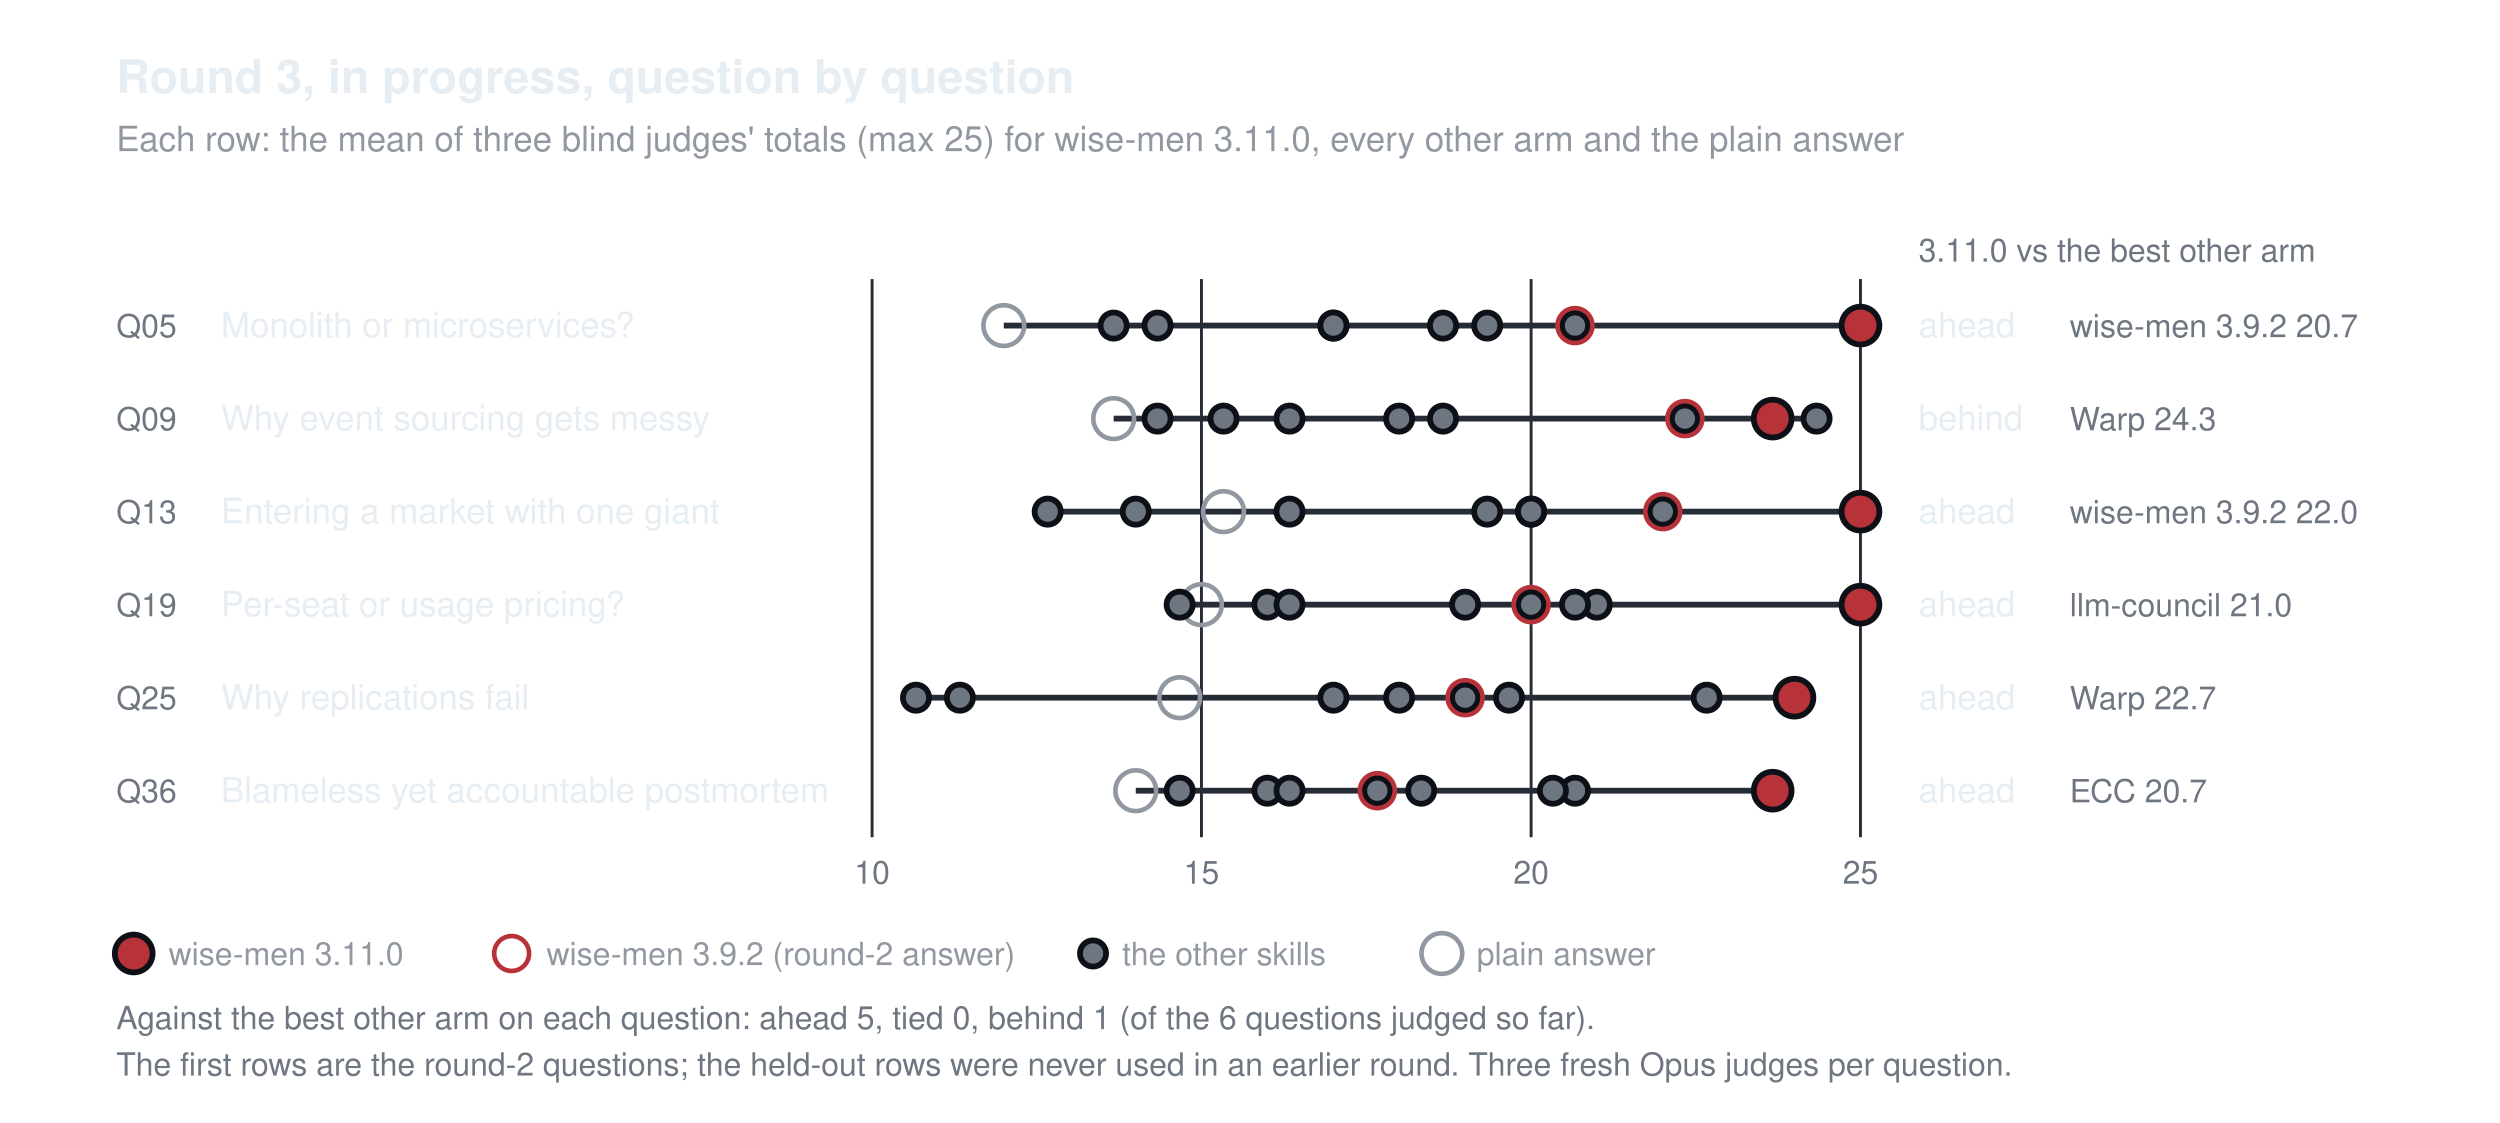
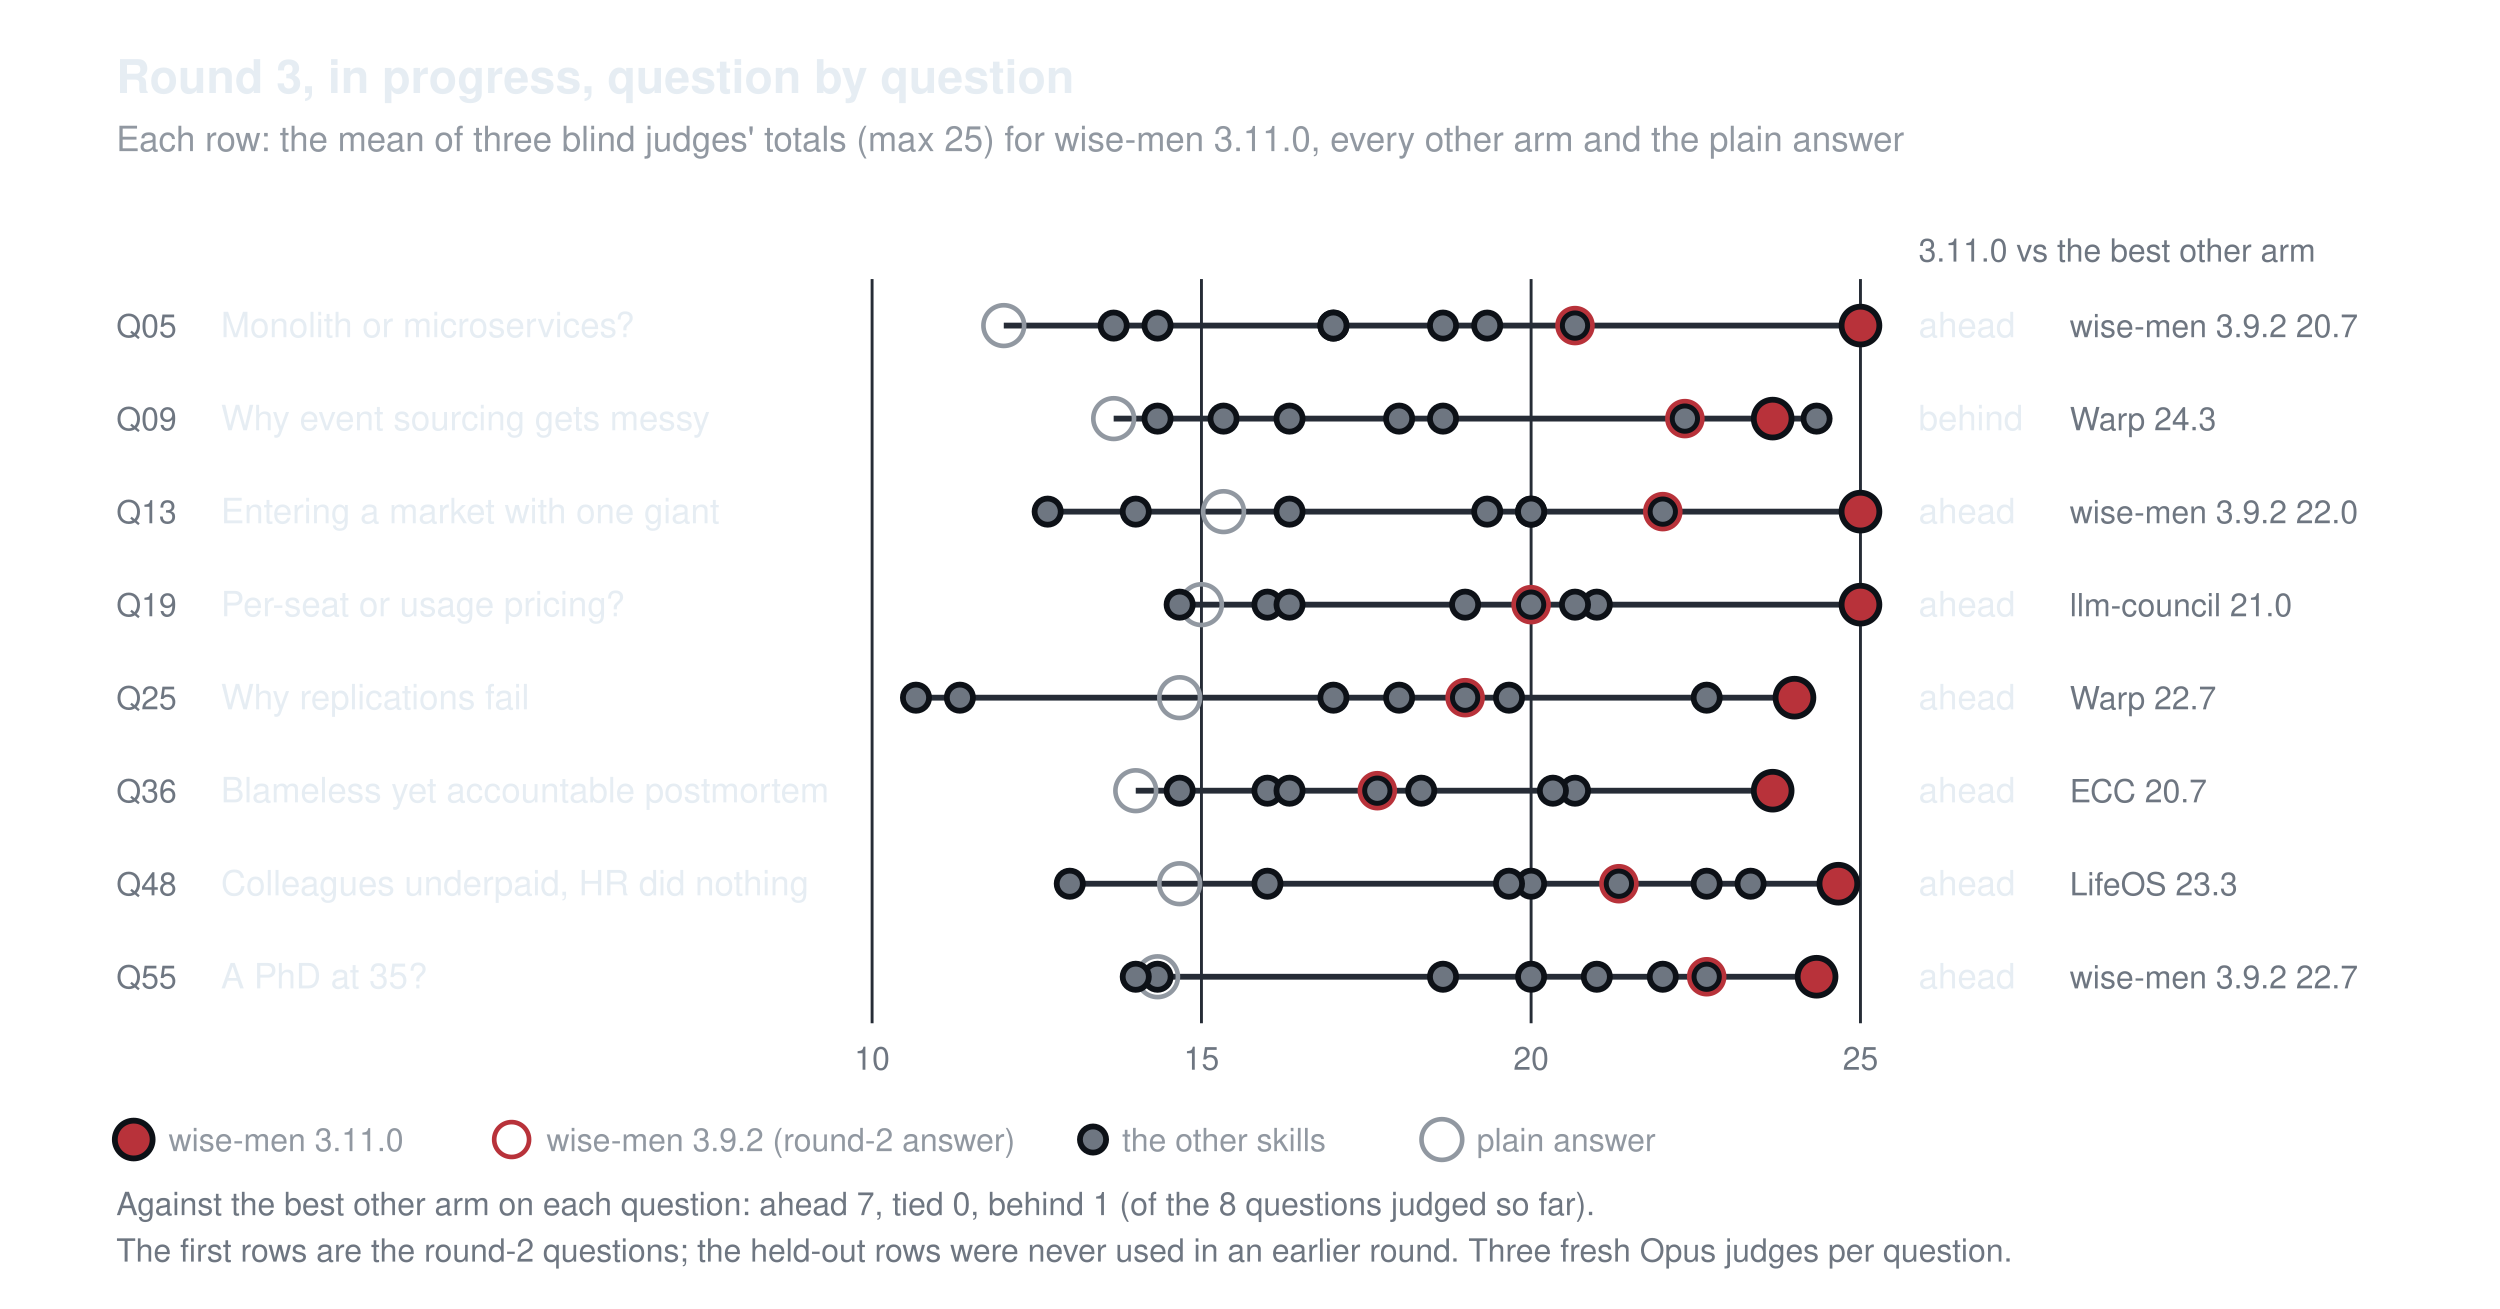
- <svg xmlns="http://www.w3.org/2000/svg" viewBox="0 0 860 386" width="860" font-family="-apple-system, BlinkMacSystemFont, 'Segoe UI', Helvetica, Arial, sans-serif">
+ <svg xmlns="http://www.w3.org/2000/svg" viewBox="0 0 860 450" width="860" font-family="-apple-system, BlinkMacSystemFont, 'Segoe UI', Helvetica, Arial, sans-serif">
  <text x="40" y="32" font-size="16" font-weight="600" fill="#e6edf3" text-anchor="start">Round 3, in progress, question by question</text>
  <text x="40" y="52" font-size="12" font-weight="400" fill="#9198a1" text-anchor="start">Each row: the mean of three blind judges' totals (max 25) for wise-men 3.11.0, every other arm and the plain answer</text>
  <text x="660" y="90" font-size="11" font-weight="400" fill="#6e7681" text-anchor="start">3.11.0 vs the best other arm</text>
-   <line x1="300" y1="96" x2="300" y2="288" stroke="#262c36" stroke-width="1" />
-   <text x="300" y="304" font-size="11" font-weight="400" fill="#6e7681" text-anchor="middle">10</text>
-   <line x1="413.3" y1="96" x2="413.3" y2="288" stroke="#262c36" stroke-width="1" />
-   <text x="413.3" y="304" font-size="11" font-weight="400" fill="#6e7681" text-anchor="middle">15</text>
-   <line x1="526.7" y1="96" x2="526.7" y2="288" stroke="#262c36" stroke-width="1" />
-   <text x="526.7" y="304" font-size="11" font-weight="400" fill="#6e7681" text-anchor="middle">20</text>
-   <line x1="640" y1="96" x2="640" y2="288" stroke="#262c36" stroke-width="1" />
-   <text x="640" y="304" font-size="11" font-weight="400" fill="#6e7681" text-anchor="middle">25</text>
+   <line x1="300" y1="96" x2="300" y2="352" stroke="#262c36" stroke-width="1" />
+   <text x="300" y="368" font-size="11" font-weight="400" fill="#6e7681" text-anchor="middle">10</text>
+   <line x1="413.3" y1="96" x2="413.3" y2="352" stroke="#262c36" stroke-width="1" />
+   <text x="413.3" y="368" font-size="11" font-weight="400" fill="#6e7681" text-anchor="middle">15</text>
+   <line x1="526.7" y1="96" x2="526.7" y2="352" stroke="#262c36" stroke-width="1" />
+   <text x="526.7" y="368" font-size="11" font-weight="400" fill="#6e7681" text-anchor="middle">20</text>
+   <line x1="640" y1="96" x2="640" y2="352" stroke="#262c36" stroke-width="1" />
+   <text x="640" y="368" font-size="11" font-weight="400" fill="#6e7681" text-anchor="middle">25</text>
  <text x="40" y="116" font-size="11" font-weight="400" fill="#6e7681" text-anchor="start">Q05</text>
  <text x="76" y="116" font-size="12" font-weight="400" fill="#e6edf3" text-anchor="start">Monolith or microservices?</text>
  <line x1="345.3" y1="112" x2="640" y2="112" stroke="#262c36" stroke-width="2" />
  <circle cx="345.3" cy="112" r="7" fill="none" stroke="#9198a1" stroke-width="1.6" />
  <circle cx="398.2" cy="112" r="4.5" fill="#6e7681" stroke="#0d1117" stroke-width="2" />
  <circle cx="383.1" cy="112" r="4.5" fill="#6e7681" stroke="#0d1117" stroke-width="2" />
  <circle cx="458.7" cy="112" r="4.5" fill="#6e7681" stroke="#0d1117" stroke-width="2" />
  <circle cx="458.7" cy="112" r="4.5" fill="#6e7681" stroke="#0d1117" stroke-width="2" />
  <circle cx="496.4" cy="112" r="4.5" fill="#6e7681" stroke="#0d1117" stroke-width="2" />
  <circle cx="511.6" cy="112" r="4.5" fill="#6e7681" stroke="#0d1117" stroke-width="2" />
  <circle cx="541.8" cy="112" r="4.5" fill="#6e7681" stroke="#0d1117" stroke-width="2" />
  <circle cx="541.8" cy="112" r="6" fill="none" stroke="#b8323a" stroke-width="1.6" />
  <circle cx="640" cy="112" r="6.5" fill="#b8323a" stroke="#0d1117" stroke-width="2" />
  <text x="660" y="116" font-size="12" font-weight="400" fill="#e6edf3" text-anchor="start">ahead</text>
  <text x="712" y="116" font-size="11" font-weight="400" fill="#6e7681" text-anchor="start">wise-men 3.9.2 20.7</text>
  <text x="40" y="148" font-size="11" font-weight="400" fill="#6e7681" text-anchor="start">Q09</text>
  <text x="76" y="148" font-size="12" font-weight="400" fill="#e6edf3" text-anchor="start">Why event sourcing gets messy</text>
  <line x1="383.1" y1="144" x2="624.9" y2="144" stroke="#262c36" stroke-width="2" />
  <circle cx="383.1" cy="144" r="7" fill="none" stroke="#9198a1" stroke-width="1.6" />
  <circle cx="420.9" cy="144" r="4.5" fill="#6e7681" stroke="#0d1117" stroke-width="2" />
  <circle cx="398.2" cy="144" r="4.5" fill="#6e7681" stroke="#0d1117" stroke-width="2" />
  <circle cx="481.3" cy="144" r="4.5" fill="#6e7681" stroke="#0d1117" stroke-width="2" />
  <circle cx="443.6" cy="144" r="4.5" fill="#6e7681" stroke="#0d1117" stroke-width="2" />
  <circle cx="496.4" cy="144" r="4.5" fill="#6e7681" stroke="#0d1117" stroke-width="2" />
  <circle cx="624.9" cy="144" r="4.5" fill="#6e7681" stroke="#0d1117" stroke-width="2" />
  <circle cx="579.6" cy="144" r="4.5" fill="#6e7681" stroke="#0d1117" stroke-width="2" />
  <circle cx="579.6" cy="144" r="6" fill="none" stroke="#b8323a" stroke-width="1.6" />
  <circle cx="609.8" cy="144" r="6.5" fill="#b8323a" stroke="#0d1117" stroke-width="2" />
  <text x="660" y="148" font-size="12" font-weight="400" fill="#e6edf3" text-anchor="start">behind</text>
  <text x="712" y="148" font-size="11" font-weight="400" fill="#6e7681" text-anchor="start">Warp 24.3</text>
  <text x="40" y="180" font-size="11" font-weight="400" fill="#6e7681" text-anchor="start">Q13</text>
  <text x="76" y="180" font-size="12" font-weight="400" fill="#e6edf3" text-anchor="start">Entering a market with one giant</text>
  <line x1="360.4" y1="176" x2="640" y2="176" stroke="#262c36" stroke-width="2" />
  <circle cx="420.9" cy="176" r="7" fill="none" stroke="#9198a1" stroke-width="1.6" />
  <circle cx="443.6" cy="176" r="4.5" fill="#6e7681" stroke="#0d1117" stroke-width="2" />
  <circle cx="360.4" cy="176" r="4.5" fill="#6e7681" stroke="#0d1117" stroke-width="2" />
  <circle cx="526.7" cy="176" r="4.5" fill="#6e7681" stroke="#0d1117" stroke-width="2" />
  <circle cx="511.6" cy="176" r="4.5" fill="#6e7681" stroke="#0d1117" stroke-width="2" />
  <circle cx="390.7" cy="176" r="4.5" fill="#6e7681" stroke="#0d1117" stroke-width="2" />
  <circle cx="526.7" cy="176" r="4.5" fill="#6e7681" stroke="#0d1117" stroke-width="2" />
  <circle cx="572" cy="176" r="4.5" fill="#6e7681" stroke="#0d1117" stroke-width="2" />
  <circle cx="572" cy="176" r="6" fill="none" stroke="#b8323a" stroke-width="1.6" />
  <circle cx="640" cy="176" r="6.5" fill="#b8323a" stroke="#0d1117" stroke-width="2" />
  <text x="660" y="180" font-size="12" font-weight="400" fill="#e6edf3" text-anchor="start">ahead</text>
  <text x="712" y="180" font-size="11" font-weight="400" fill="#6e7681" text-anchor="start">wise-men 3.9.2 22.0</text>
  <text x="40" y="212" font-size="11" font-weight="400" fill="#6e7681" text-anchor="start">Q19</text>
  <text x="76" y="212" font-size="12" font-weight="400" fill="#e6edf3" text-anchor="start">Per-seat or usage pricing?</text>
  <line x1="405.8" y1="208" x2="640" y2="208" stroke="#262c36" stroke-width="2" />
  <circle cx="413.3" cy="208" r="7" fill="none" stroke="#9198a1" stroke-width="1.6" />
  <circle cx="436" cy="208" r="4.5" fill="#6e7681" stroke="#0d1117" stroke-width="2" />
  <circle cx="443.6" cy="208" r="4.5" fill="#6e7681" stroke="#0d1117" stroke-width="2" />
  <circle cx="405.8" cy="208" r="4.5" fill="#6e7681" stroke="#0d1117" stroke-width="2" />
  <circle cx="549.3" cy="208" r="4.5" fill="#6e7681" stroke="#0d1117" stroke-width="2" />
  <circle cx="504" cy="208" r="4.5" fill="#6e7681" stroke="#0d1117" stroke-width="2" />
  <circle cx="541.8" cy="208" r="4.5" fill="#6e7681" stroke="#0d1117" stroke-width="2" />
  <circle cx="526.7" cy="208" r="4.5" fill="#6e7681" stroke="#0d1117" stroke-width="2" />
  <circle cx="526.7" cy="208" r="6" fill="none" stroke="#b8323a" stroke-width="1.6" />
  <circle cx="640" cy="208" r="6.5" fill="#b8323a" stroke="#0d1117" stroke-width="2" />
  <text x="660" y="212" font-size="12" font-weight="400" fill="#e6edf3" text-anchor="start">ahead</text>
  <text x="712" y="212" font-size="11" font-weight="400" fill="#6e7681" text-anchor="start">llm-council 21.0</text>
  <text x="40" y="244" font-size="11" font-weight="400" fill="#6e7681" text-anchor="start">Q25</text>
  <text x="76" y="244" font-size="12" font-weight="400" fill="#e6edf3" text-anchor="start">Why replications fail</text>
  <line x1="315.1" y1="240" x2="617.3" y2="240" stroke="#262c36" stroke-width="2" />
  <circle cx="405.8" cy="240" r="7" fill="none" stroke="#9198a1" stroke-width="1.6" />
  <circle cx="330.2" cy="240" r="4.5" fill="#6e7681" stroke="#0d1117" stroke-width="2" />
  <circle cx="315.1" cy="240" r="4.5" fill="#6e7681" stroke="#0d1117" stroke-width="2" />
  <circle cx="519.1" cy="240" r="4.5" fill="#6e7681" stroke="#0d1117" stroke-width="2" />
  <circle cx="481.3" cy="240" r="4.5" fill="#6e7681" stroke="#0d1117" stroke-width="2" />
  <circle cx="458.7" cy="240" r="4.5" fill="#6e7681" stroke="#0d1117" stroke-width="2" />
  <circle cx="587.1" cy="240" r="4.5" fill="#6e7681" stroke="#0d1117" stroke-width="2" />
  <circle cx="504" cy="240" r="4.5" fill="#6e7681" stroke="#0d1117" stroke-width="2" />
  <circle cx="504" cy="240" r="6" fill="none" stroke="#b8323a" stroke-width="1.6" />
  <circle cx="617.3" cy="240" r="6.5" fill="#b8323a" stroke="#0d1117" stroke-width="2" />
  <text x="660" y="244" font-size="12" font-weight="400" fill="#e6edf3" text-anchor="start">ahead</text>
  <text x="712" y="244" font-size="11" font-weight="400" fill="#6e7681" text-anchor="start">Warp 22.7</text>
  <text x="40" y="276" font-size="11" font-weight="400" fill="#6e7681" text-anchor="start">Q36</text>
  <text x="76" y="276" font-size="12" font-weight="400" fill="#e6edf3" text-anchor="start">Blameless yet accountable postmortem</text>
  <line x1="390.7" y1="272" x2="609.8" y2="272" stroke="#262c36" stroke-width="2" />
  <circle cx="390.7" cy="272" r="7" fill="none" stroke="#9198a1" stroke-width="1.6" />
  <circle cx="405.8" cy="272" r="4.5" fill="#6e7681" stroke="#0d1117" stroke-width="2" />
  <circle cx="436" cy="272" r="4.5" fill="#6e7681" stroke="#0d1117" stroke-width="2" />
  <circle cx="488.9" cy="272" r="4.5" fill="#6e7681" stroke="#0d1117" stroke-width="2" />
  <circle cx="443.6" cy="272" r="4.5" fill="#6e7681" stroke="#0d1117" stroke-width="2" />
  <circle cx="541.8" cy="272" r="4.5" fill="#6e7681" stroke="#0d1117" stroke-width="2" />
  <circle cx="534.2" cy="272" r="4.5" fill="#6e7681" stroke="#0d1117" stroke-width="2" />
  <circle cx="473.8" cy="272" r="4.5" fill="#6e7681" stroke="#0d1117" stroke-width="2" />
  <circle cx="473.8" cy="272" r="6" fill="none" stroke="#b8323a" stroke-width="1.6" />
  <circle cx="609.8" cy="272" r="6.5" fill="#b8323a" stroke="#0d1117" stroke-width="2" />
  <text x="660" y="276" font-size="12" font-weight="400" fill="#e6edf3" text-anchor="start">ahead</text>
  <text x="712" y="276" font-size="11" font-weight="400" fill="#6e7681" text-anchor="start">ECC 20.7</text>
-   <circle cx="46" cy="328" r="6.5" fill="#b8323a" stroke="#0d1117" stroke-width="2" />
-   <text x="58" y="332" font-size="11" font-weight="400" fill="#9198a1" text-anchor="start">wise-men 3.11.0</text>
-   <circle cx="176" cy="328" r="6" fill="none" stroke="#b8323a" stroke-width="1.6" />
-   <text x="188" y="332" font-size="11" font-weight="400" fill="#9198a1" text-anchor="start">wise-men 3.9.2 (round-2 answer)</text>
-   <circle cx="376" cy="328" r="4.5" fill="#6e7681" stroke="#0d1117" stroke-width="2" />
-   <text x="386" y="332" font-size="11" font-weight="400" fill="#9198a1" text-anchor="start">the other skills</text>
-   <circle cx="496" cy="328" r="7" fill="none" stroke="#9198a1" stroke-width="1.6" />
-   <text x="508" y="332" font-size="11" font-weight="400" fill="#9198a1" text-anchor="start">plain answer</text>
-   <text x="40" y="354" font-size="11" font-weight="400" fill="#6e7681" text-anchor="start">Against the best other arm on each question: ahead 5, tied 0, behind 1 (of the 6 questions judged so far).</text>
-   <text x="40" y="370" font-size="11" font-weight="400" fill="#6e7681" text-anchor="start">The first rows are the round-2 questions; the held-out rows were never used in an earlier round. Three fresh Opus judges per question.</text>
+   <text x="40" y="308" font-size="11" font-weight="400" fill="#6e7681" text-anchor="start">Q48</text>
+   <text x="76" y="308" font-size="12" font-weight="400" fill="#e6edf3" text-anchor="start">Colleagues underpaid, HR did nothing</text>
+   <line x1="368" y1="304" x2="632.4" y2="304" stroke="#262c36" stroke-width="2" />
+   <circle cx="405.8" cy="304" r="7" fill="none" stroke="#9198a1" stroke-width="1.6" />
+   <circle cx="436" cy="304" r="4.5" fill="#6e7681" stroke="#0d1117" stroke-width="2" />
+   <circle cx="368" cy="304" r="4.5" fill="#6e7681" stroke="#0d1117" stroke-width="2" />
+   <circle cx="602.2" cy="304" r="4.5" fill="#6e7681" stroke="#0d1117" stroke-width="2" />
+   <circle cx="526.7" cy="304" r="4.5" fill="#6e7681" stroke="#0d1117" stroke-width="2" />
+   <circle cx="519.1" cy="304" r="4.5" fill="#6e7681" stroke="#0d1117" stroke-width="2" />
+   <circle cx="587.1" cy="304" r="4.5" fill="#6e7681" stroke="#0d1117" stroke-width="2" />
+   <circle cx="556.9" cy="304" r="4.5" fill="#6e7681" stroke="#0d1117" stroke-width="2" />
+   <circle cx="556.9" cy="304" r="6" fill="none" stroke="#b8323a" stroke-width="1.6" />
+   <circle cx="632.4" cy="304" r="6.5" fill="#b8323a" stroke="#0d1117" stroke-width="2" />
+   <text x="660" y="308" font-size="12" font-weight="400" fill="#e6edf3" text-anchor="start">ahead</text>
+   <text x="712" y="308" font-size="11" font-weight="400" fill="#6e7681" text-anchor="start">LifeOS 23.3</text>
+   <text x="40" y="340" font-size="11" font-weight="400" fill="#6e7681" text-anchor="start">Q55</text>
+   <text x="76" y="340" font-size="12" font-weight="400" fill="#e6edf3" text-anchor="start">A PhD at 35?</text>
+   <line x1="390.7" y1="336" x2="624.9" y2="336" stroke="#262c36" stroke-width="2" />
+   <circle cx="398.2" cy="336" r="7" fill="none" stroke="#9198a1" stroke-width="1.6" />
+   <circle cx="398.2" cy="336" r="4.5" fill="#6e7681" stroke="#0d1117" stroke-width="2" />
+   <circle cx="390.7" cy="336" r="4.5" fill="#6e7681" stroke="#0d1117" stroke-width="2" />
+   <circle cx="572" cy="336" r="4.5" fill="#6e7681" stroke="#0d1117" stroke-width="2" />
+   <circle cx="549.3" cy="336" r="4.5" fill="#6e7681" stroke="#0d1117" stroke-width="2" />
+   <circle cx="496.4" cy="336" r="4.5" fill="#6e7681" stroke="#0d1117" stroke-width="2" />
+   <circle cx="526.7" cy="336" r="4.5" fill="#6e7681" stroke="#0d1117" stroke-width="2" />
+   <circle cx="587.1" cy="336" r="4.5" fill="#6e7681" stroke="#0d1117" stroke-width="2" />
+   <circle cx="587.1" cy="336" r="6" fill="none" stroke="#b8323a" stroke-width="1.6" />
+   <circle cx="624.9" cy="336" r="6.5" fill="#b8323a" stroke="#0d1117" stroke-width="2" />
+   <text x="660" y="340" font-size="12" font-weight="400" fill="#e6edf3" text-anchor="start">ahead</text>
+   <text x="712" y="340" font-size="11" font-weight="400" fill="#6e7681" text-anchor="start">wise-men 3.9.2 22.7</text>
+   <circle cx="46" cy="392" r="6.5" fill="#b8323a" stroke="#0d1117" stroke-width="2" />
+   <text x="58" y="396" font-size="11" font-weight="400" fill="#9198a1" text-anchor="start">wise-men 3.11.0</text>
+   <circle cx="176" cy="392" r="6" fill="none" stroke="#b8323a" stroke-width="1.6" />
+   <text x="188" y="396" font-size="11" font-weight="400" fill="#9198a1" text-anchor="start">wise-men 3.9.2 (round-2 answer)</text>
+   <circle cx="376" cy="392" r="4.5" fill="#6e7681" stroke="#0d1117" stroke-width="2" />
+   <text x="386" y="396" font-size="11" font-weight="400" fill="#9198a1" text-anchor="start">the other skills</text>
+   <circle cx="496" cy="392" r="7" fill="none" stroke="#9198a1" stroke-width="1.6" />
+   <text x="508" y="396" font-size="11" font-weight="400" fill="#9198a1" text-anchor="start">plain answer</text>
+   <text x="40" y="418" font-size="11" font-weight="400" fill="#6e7681" text-anchor="start">Against the best other arm on each question: ahead 7, tied 0, behind 1 (of the 8 questions judged so far).</text>
+   <text x="40" y="434" font-size="11" font-weight="400" fill="#6e7681" text-anchor="start">The first rows are the round-2 questions; the held-out rows were never used in an earlier round. Three fresh Opus judges per question.</text>
</svg>
